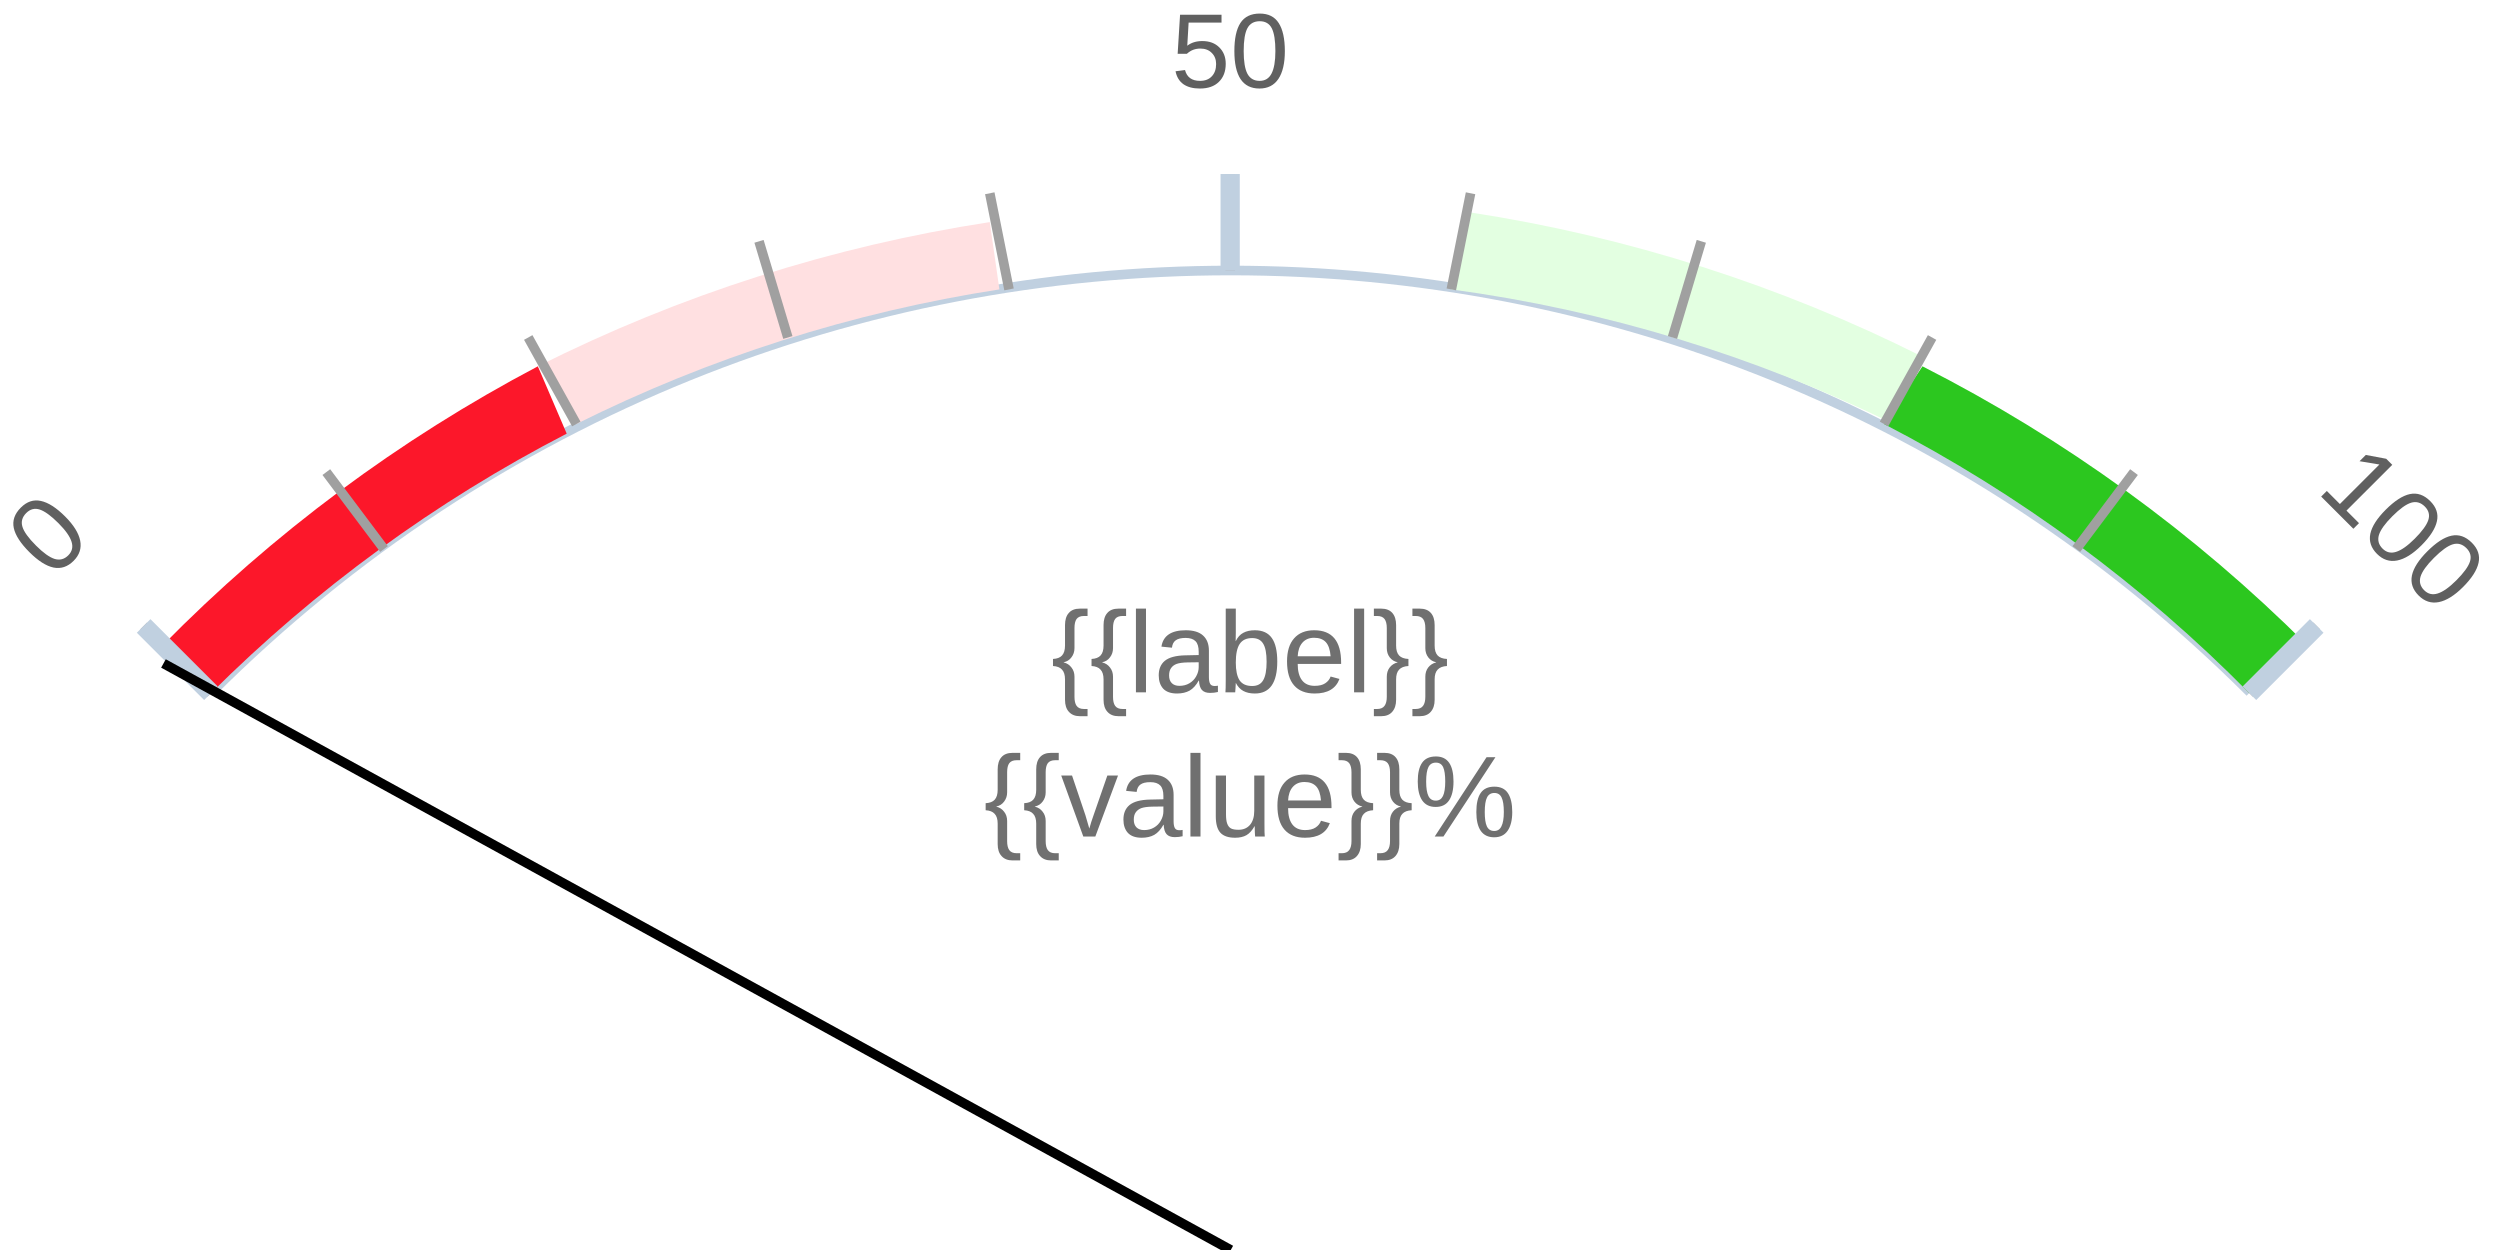
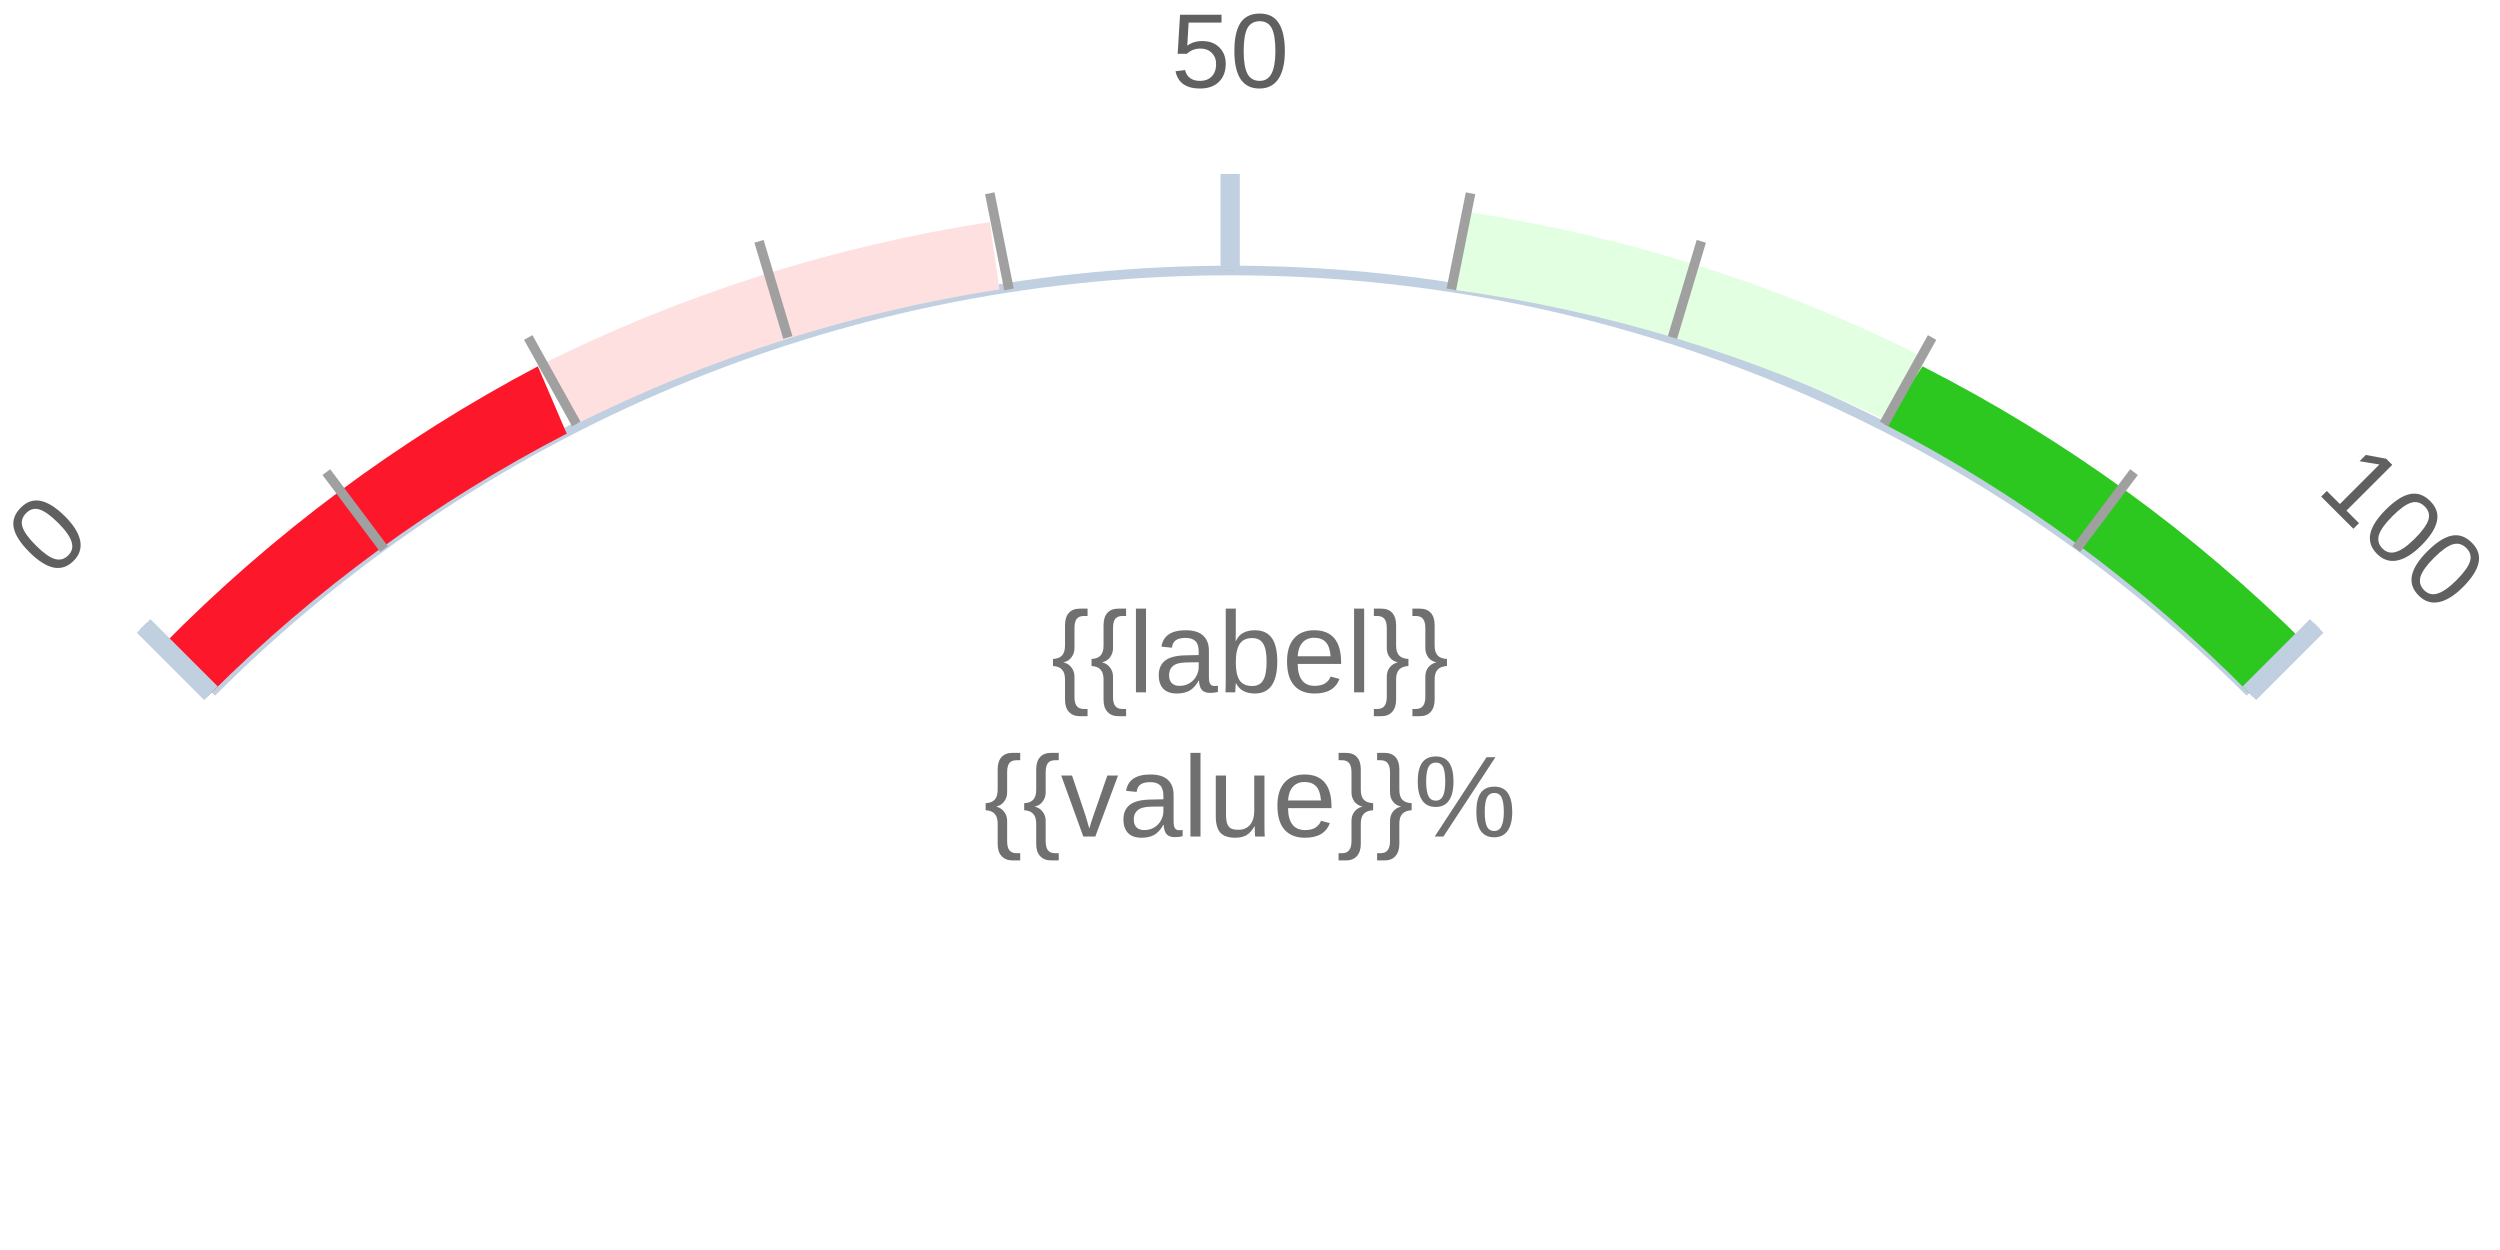
<svg xmlns="http://www.w3.org/2000/svg" height="130" width="260" version="1" style="font-family:'lucida grande', 'lucida sans unicode', arial, helvetica, sans-serif;font-size:12;">
  <style>
.s0{
fill:none;
stroke:#a0a0a0;
}
.s1{
fill:none;
stroke-width:2;
stroke:#c0d0e0;
}
.s2{
fill:#606060;
font-size:11;
text-anchor:middle;
}
</style>
  <g transform="translate(-27.06305,-25.90205)" />
  <g transform="translate(-27.06305,-25.90205)" />
  <text x="130" visibility="visible" y="72" style="fill:#707070;text-anchor:middle">{{label}}<tspan x="130" dy="15">{{value}}%</tspan>
  </text>
  <path d="M22 72A150 150 0 0 1 234 72m-106 106" visibility="visible" style="fill:none;stroke:#c0d0e0" />
  <g visibility="visible" transform="translate(-17.06305,20.09795)" clip-path="none" />
  <g visibility="visible" transform="translate(-17.06305,20.09795)" clip-path="none" />
  <g transform="translate(-27.06305,-25.90205)" />
  <g transform="translate(-27.06305,-25.90205)">
    <path d="M44 93A158 158 0 0 1 83 64l3 7A150 150 0 0 0 49 98Z" fill="#fc172a" />
    <path d="M83 64A158 158 0 0 1 130 49l1 7A150 150 0 0 0 87 70Z" fill="#ffe0e1" />
    <path d="m180 48a158 158 0 0 1 47 15l-3 7A150 150 0 0 0 178 56Z" fill="#e3ffe1" />
    <path d="m227 64a158 158 0 0 1 40 29L261 98A150 150 0 0 0 223 70Z" fill="#2cc71f" />
    <path d="M49 98 42 91" class="s0" />
    <path d="M67 83 61 75" class="s0" />
    <path d="M87 70 82 61" class="s0" />
    <path d="m109 61-3-10" class="s0" />
    <path d="m132 56-2-10" class="s0" />
    <path d="m155 54 0-10" class="s0" />
    <path d="m178 56 2-10" class="s0" />
    <path d="m201 61 3-10" class="s0" />
    <path d="m223 70 5-9" class="s0" />
    <path d="m243 83 6-8" class="s0" />
    <path d="m261 98 7-7" class="s0" />
    <path d="M49 98 42 91" class="s1" />
    <path d="m155 54 0-10" class="s1" />
    <path d="m261 98 7-7" class="s1" />
    <text y="84" transform="matrix(0.7071068,-0.7071068,0.7071068,0.7071068,0,0)" x="-35" class="s2">0</text>
    <text y="35" x="155" class="s2">50</text>
    <text y="-135" transform="matrix(0.7071068,0.7071068,-0.7071068,0.7071068,0,0)" x="253" class="s2">100</text>
  </g>
  <g transform="translate(-27.06305,-10024.902)" white-space="nowrap">
    <path transform="translate(1,1)" d="m3 0 10 0c3 0 3 0 3 3l0 10c0 3 0 3-3 3L3 16C0 16 0 16 0 13L0 3C0 0 0 0 3 0" style="fill:none;stroke-opacity:0;stroke-width:5;stroke:#000" />
    <path transform="translate(1,1)" d="m3 0 10 0c3 0 3 0 3 3l0 10c0 3 0 3-3 3L3 16C0 16 0 16 0 13L0 3C0 0 0 0 3 0" style="fill:none;stroke-opacity:0;stroke-width:3;stroke:#000" />
    <path transform="translate(1,1)" d="m3 0 10 0c3 0 3 0 3 3l0 10c0 3 0 3-3 3L3 16C0 16 0 16 0 13L0 3C0 0 0 0 3 0" style="fill:none;stroke-opacity:0;stroke:#000" />
    <path d="m3 0 10 0c3 0 3 0 3 3l0 10c0 3 0 3-3 3L3 16C0 16 0 16 0 13L0 3C0 0 0 0 3 0" style="fill-opacity:1;fill:#f9f9f9" />
  </g>
-   <line x1="128" y1="130" x2="17" y2="69" transform="rotate({{value*1.215}}, 128,130)" style="fill:none;stroke:#000" />
+   <line x1="128" y1="130" x2="17" y2="69" transform="rotate({{value*1.215}}, 128,130)" style="fill:none;stroke:{{line_color}}" />
</svg>
